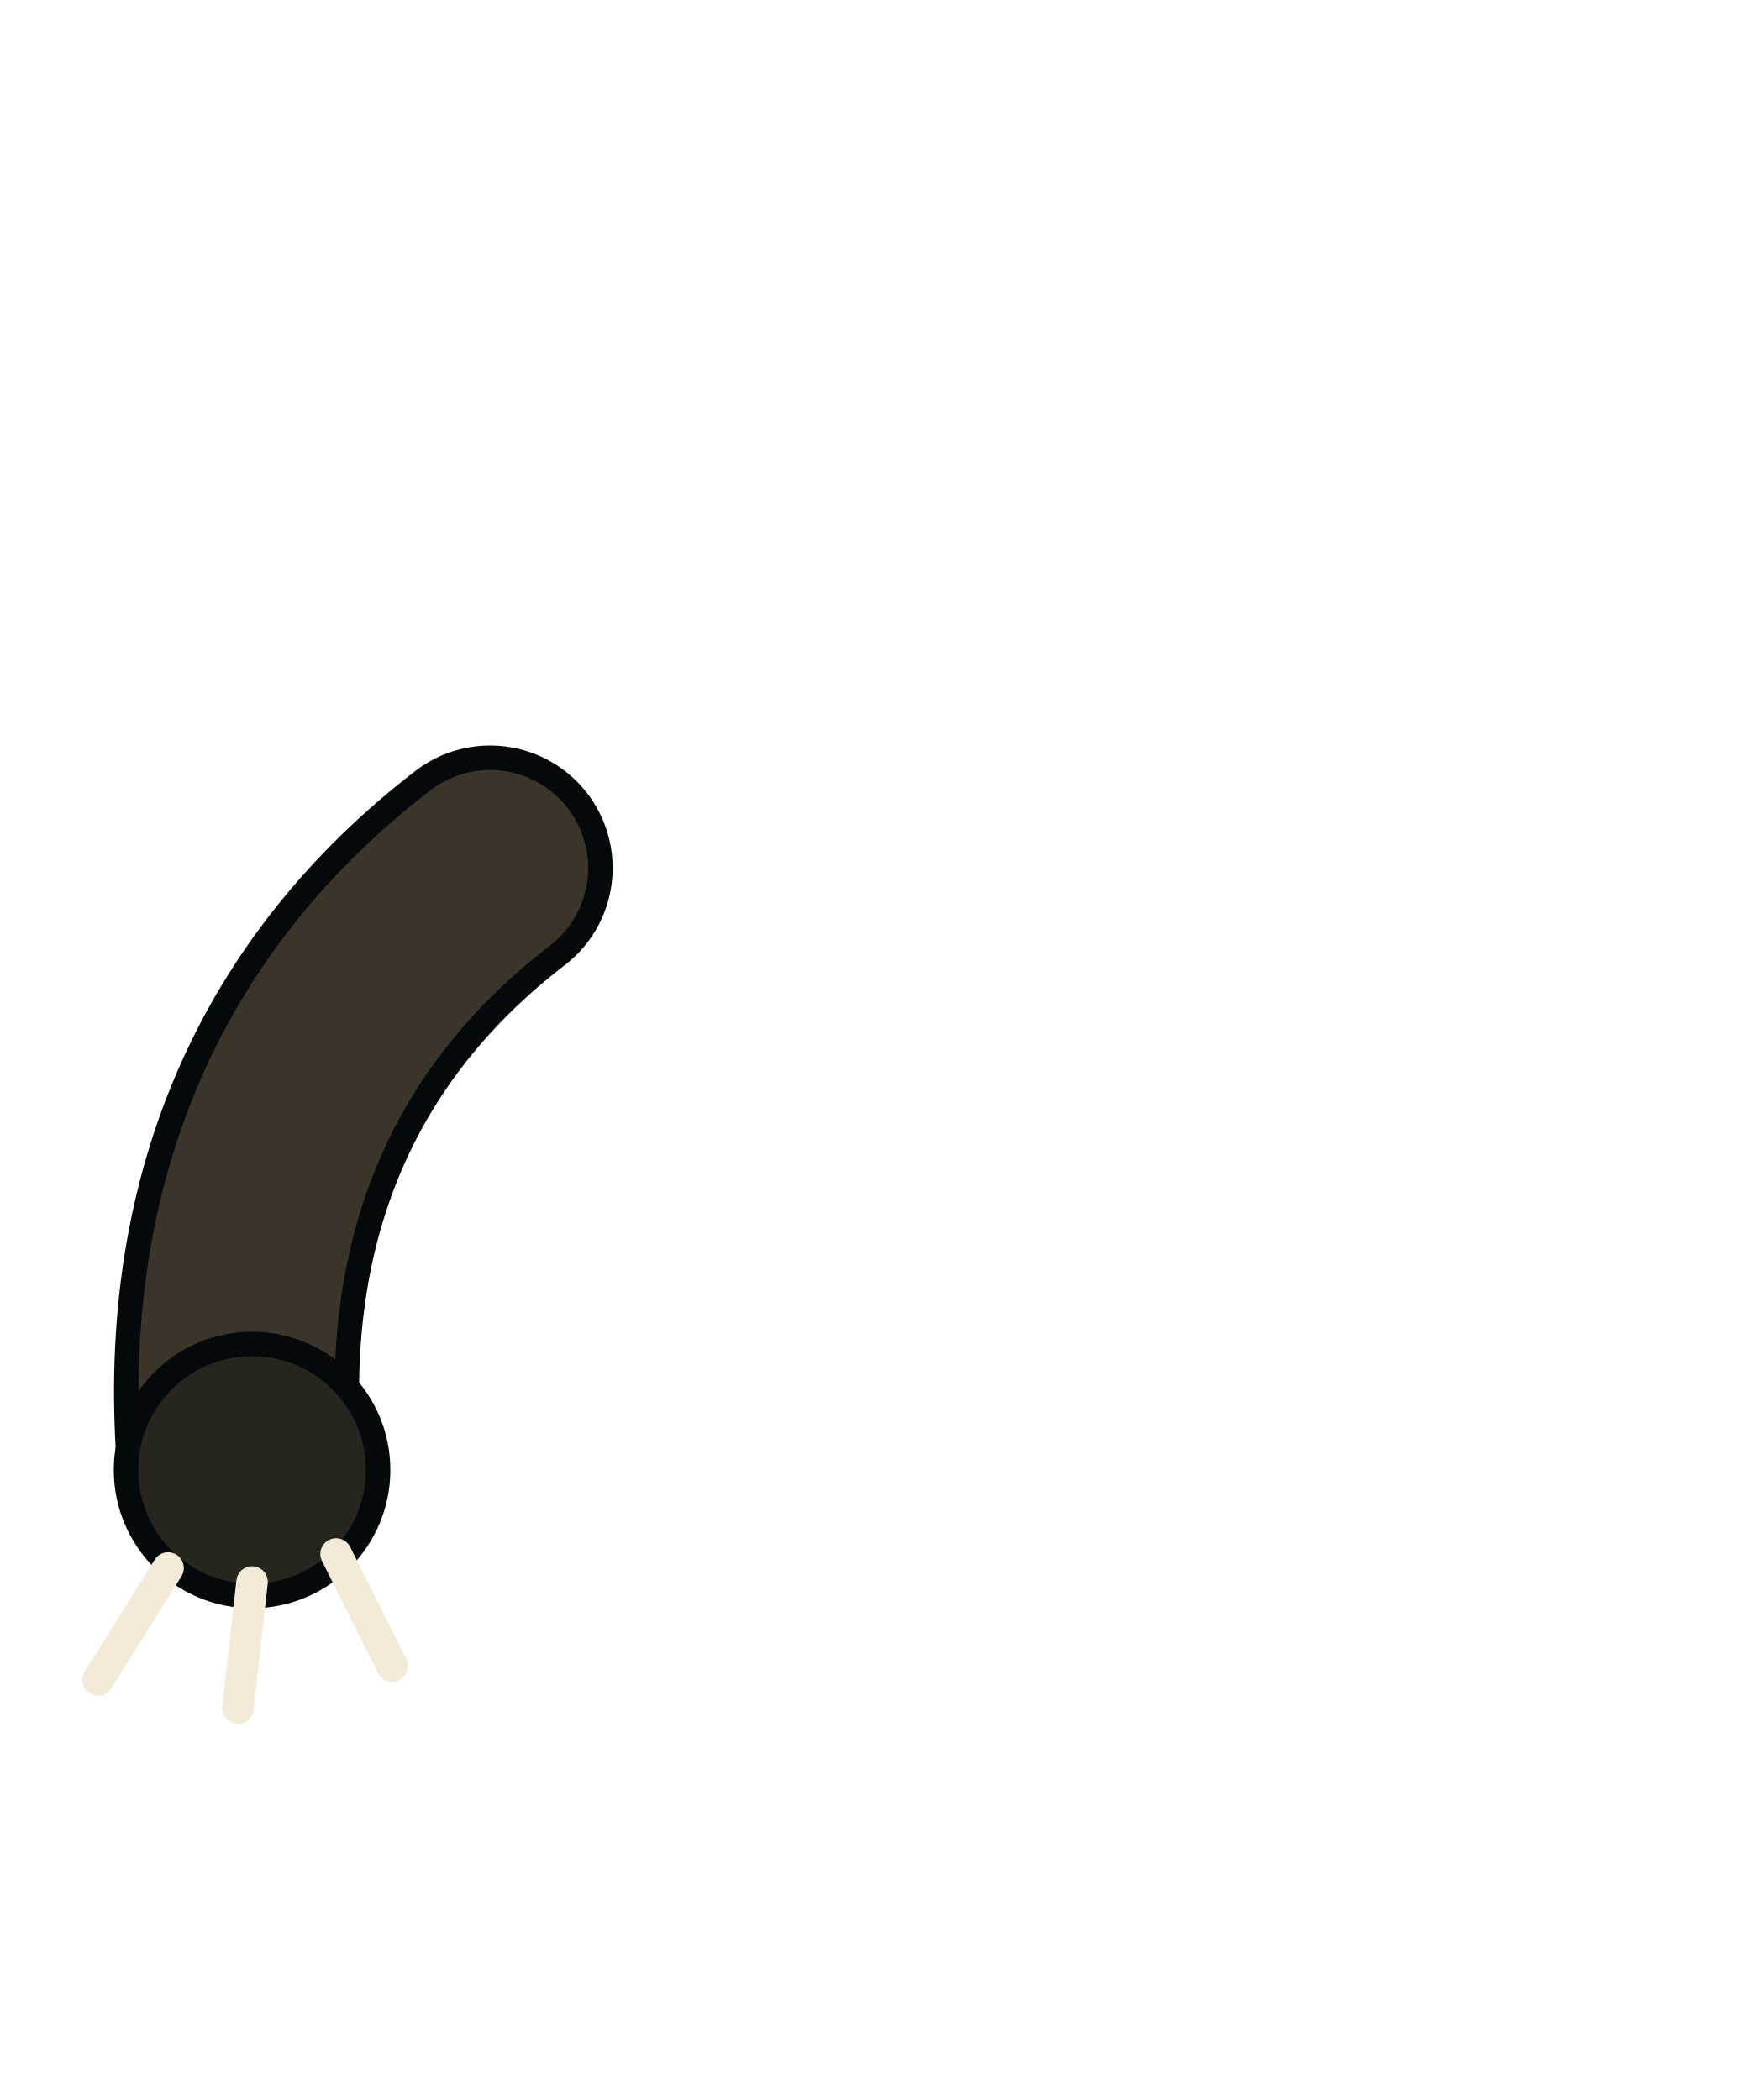
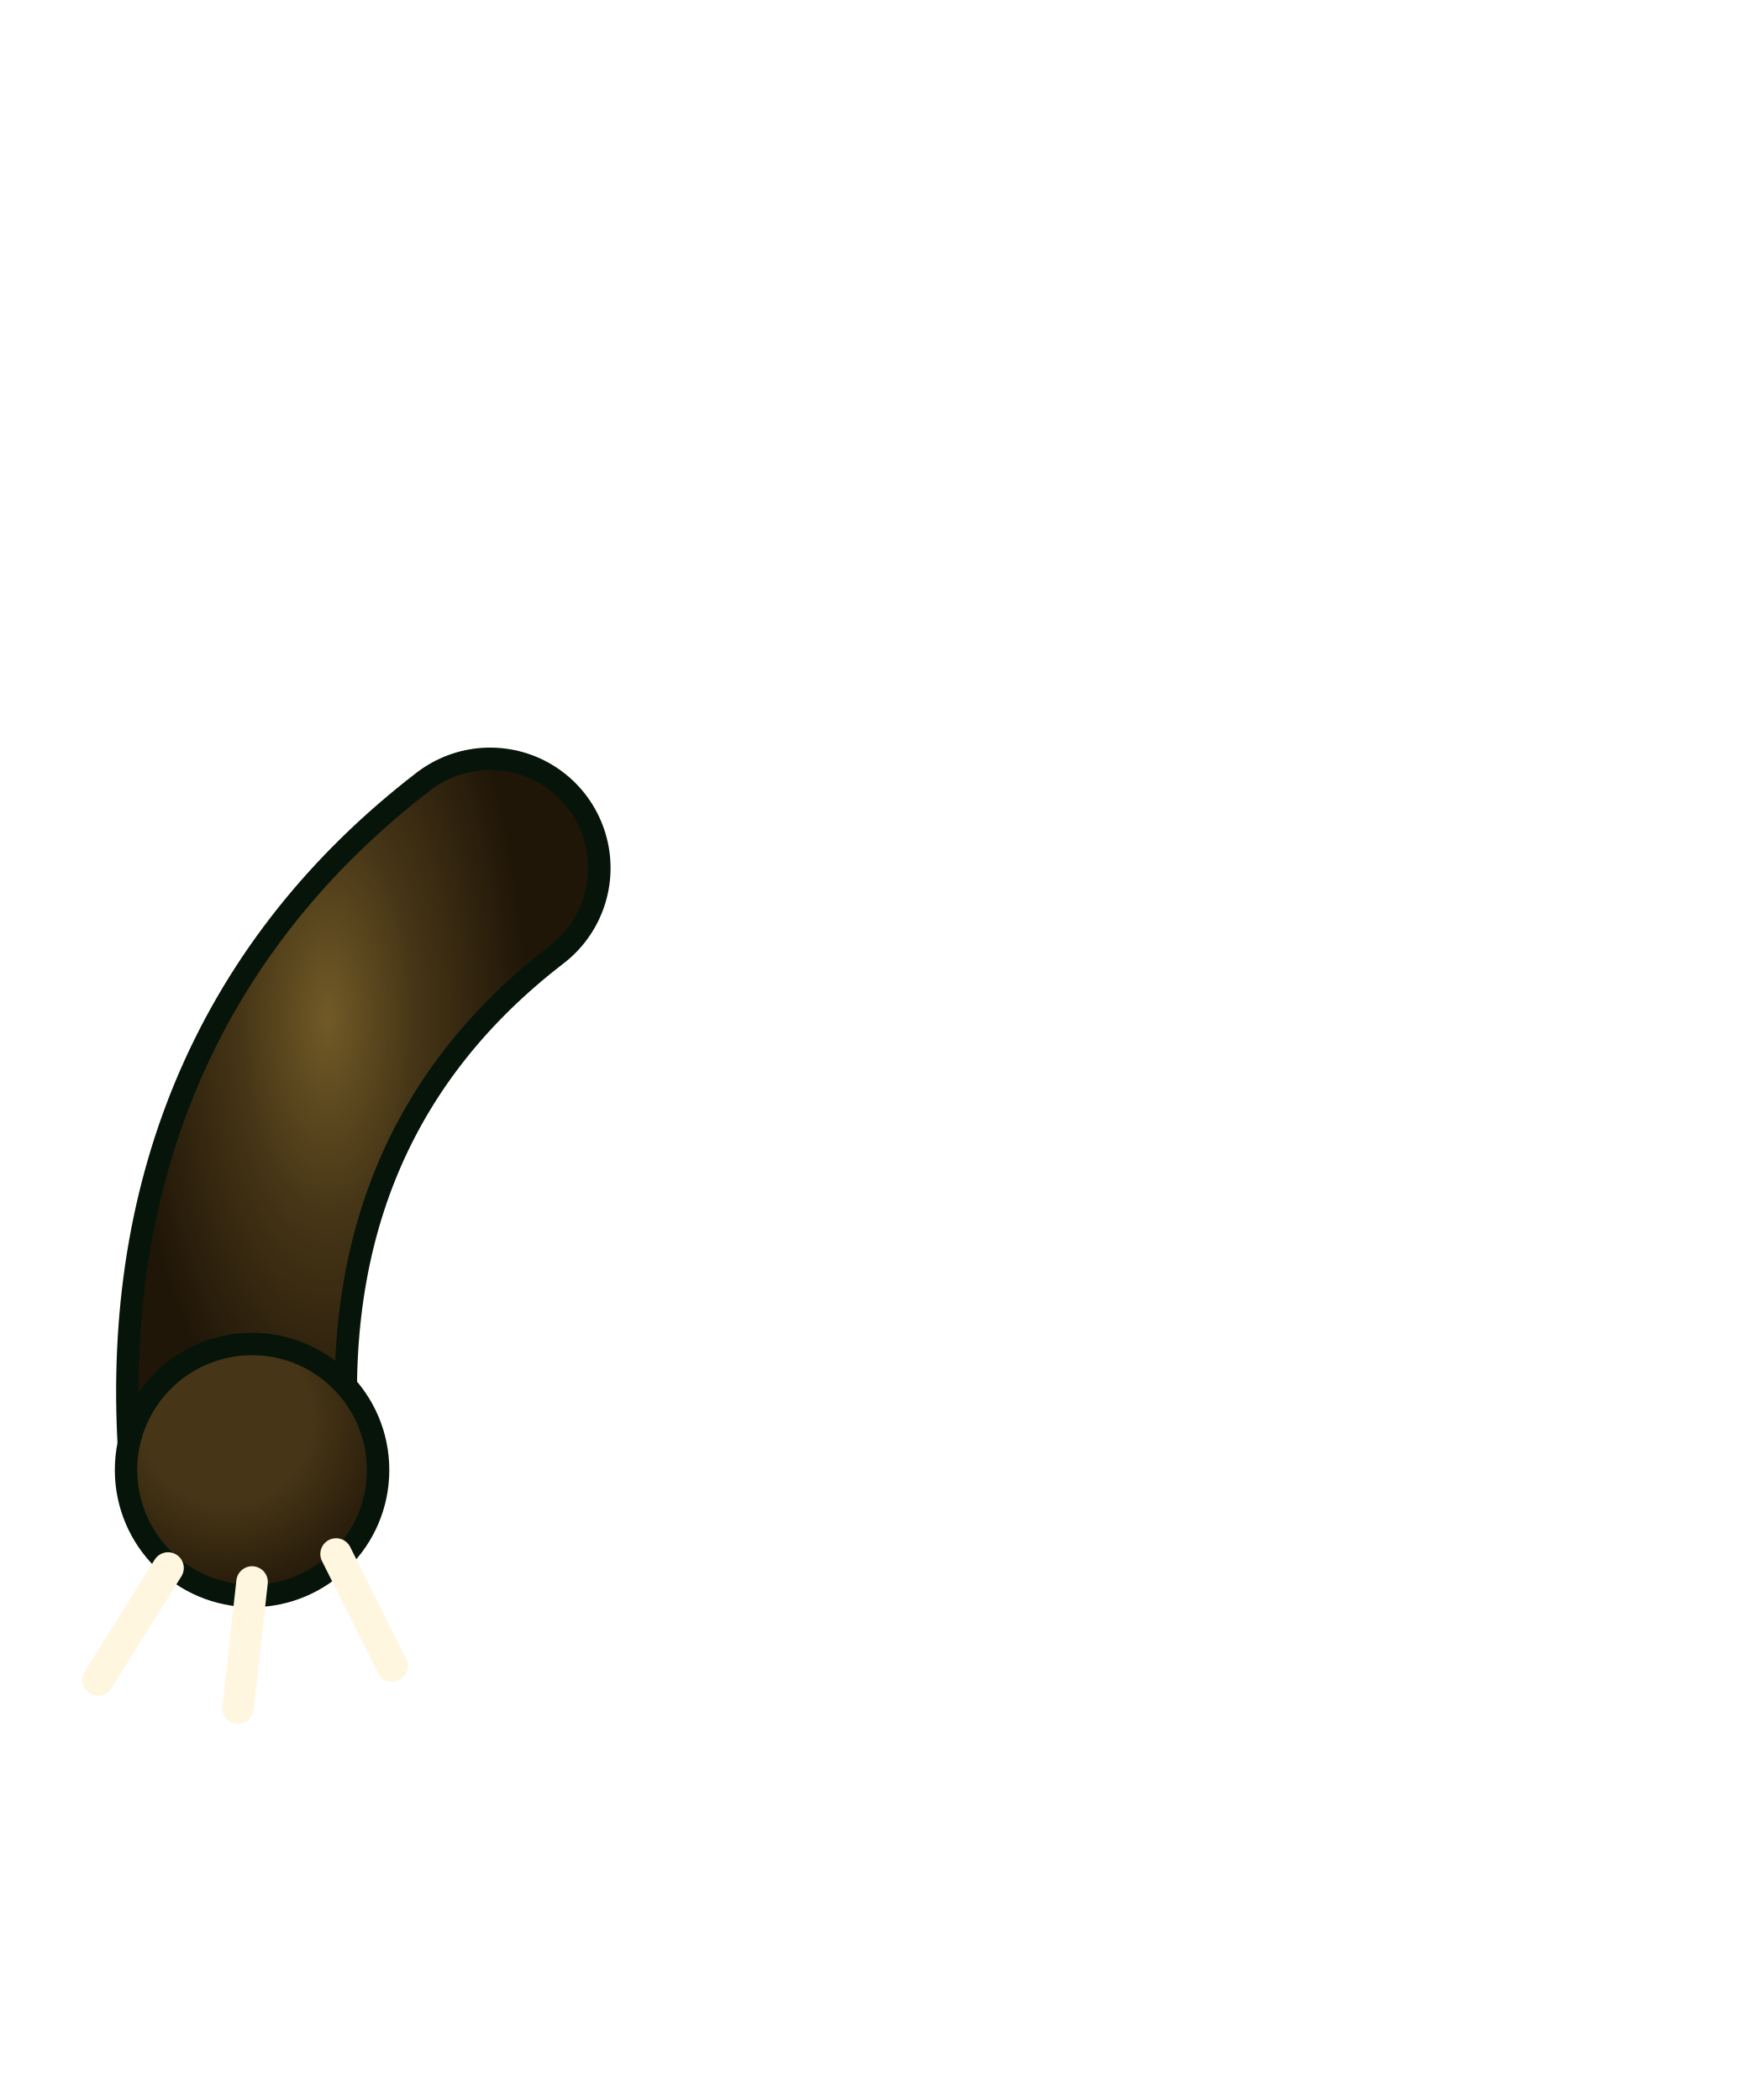
<svg xmlns="http://www.w3.org/2000/svg" viewBox="0 0 250 300" width="250" height="300">
  <defs>
-     <filter id="soft" x="-30%" y="-30%" width="160%" height="160%">
-       <feGaussianBlur stdDeviation="3.2" />
-     </filter>
-     <filter id="glow" x="-60%" y="-60%" width="220%" height="220%">
-       <feGaussianBlur stdDeviation="3.4" result="b" />
+     <radialGradient id="gChao" cx="50%" cy="50%" r="50%">
+       <stop offset="0" stop-color="#7fe0ff" stop-opacity="0.55" />
+       <stop offset="1" stop-color="#b8ff5a" stop-opacity="0" />
+     </radialGradient>
+     <filter id="glow" x="-50%" y="-50%" width="200%" height="200%">
+       <feGaussianBlur stdDeviation="3" result="b" />
      <feMerge>
-         <feMergeNode in="b" />
        <feMergeNode in="b" />
        <feMergeNode in="SourceGraphic" />
      </feMerge>
    </filter>
-     <clipPath id="cRim">
-       <polygon points="0,0 250,0 0,300" />
-     </clipPath>
+     <radialGradient id="gPele" cx="36%" cy="26%" r="78%">
+       <stop offset="0" stop-color="#26b6b4" />
+       <stop offset="0.45" stop-color="#297071" />
+       <stop offset="1" stop-color="#143437" />
+     </radialGradient>
+     <radialGradient id="gPeleEsc" cx="40%" cy="30%" r="75%">
+       <stop offset="0" stop-color="#297071" />
+       <stop offset="0.45" stop-color="#297071" />
+       <stop offset="1" stop-color="#143437" />
+     </radialGradient>
+     <radialGradient id="gCer" cx="38%" cy="28%" r="76%">
+       <stop offset="0" stop-color="#e70011" />
+       <stop offset="0.45" stop-color="#a90c21" />
+       <stop offset="1" stop-color="#4f131f" />
+     </radialGradient>
+     <radialGradient id="gCam" cx="36%" cy="24%" r="80%">
+       <stop offset="0" stop-color="#f2f800" />
+       <stop offset="0.45" stop-color="#aba232" />
+       <stop offset="1" stop-color="#58563a" />
+     </radialGradient>
+     <linearGradient id="gCal" x1="0" y1="0" x2="1" y2="1">
+       <stop offset="0" stop-color="#59371b" />
+       <stop offset="0.5" stop-color="#3e220f" />
+       <stop offset="1" stop-color="#201107" />
+     </linearGradient>
+     <radialGradient id="gOlho" cx="40%" cy="35%" r="70%">
+       <stop offset="0" stop-color="#ebf700" />
+       <stop offset="0.45" stop-color="#ebf700" />
+       <stop offset="1" stop-color="#858441" />
+     </radialGradient>
+     <radialGradient id="gSang" cx="40%" cy="30%" r="75%">
+       <stop offset="0" stop-color="#ad2f00" />
+       <stop offset="0.45" stop-color="#ad2f00" />
+       <stop offset="1" stop-color="#491408" />
+     </radialGradient>
+     <radialGradient id="gFur" cx="36%" cy="26%" r="78%">
+       <stop offset="0" stop-color="#715a27" />
+       <stop offset="0.45" stop-color="#463516" />
+       <stop offset="1" stop-color="#201608" />
+     </radialGradient>
+     <radialGradient id="gFur2" cx="40%" cy="30%" r="75%">
+       <stop offset="0" stop-color="#463516" />
+       <stop offset="0.45" stop-color="#463516" />
+       <stop offset="1" stop-color="#201608" />
+     </radialGradient>
+     <radialGradient id="gBel" cx="40%" cy="30%" r="75%">
+       <stop offset="0" stop-color="#b18d1a" />
+       <stop offset="0.45" stop-color="#725627" />
+       <stop offset="1" stop-color="#3e2d10" />
+     </radialGradient>
+     <radialGradient id="gEye" cx="40%" cy="35%" r="70%">
+       <stop offset="0" stop-color="#fff3c4" />
+       <stop offset="0.45" stop-color="#fff3c4" />
+       <stop offset="1" stop-color="#d9c28a" />
+     </radialGradient>
  </defs>
-   <path d="M70,124 C44,144 32,172 34,206" fill="none" stroke="#04090c" stroke-width="35.0" stroke-linecap="round" stroke-linejoin="round" />
-   <path d="M70,124 C44,144 32,172 34,206" fill="none" stroke="#3b3429" stroke-width="28" stroke-linecap="round" stroke-linejoin="round" />
-   <circle cx="36" cy="210" r="18" fill="#27261e" stroke="#04090c" stroke-width="3.50" stroke-linejoin="round" />
-   <path d="M24,224 L14,240 M36,226 L34,244 M48,222 L56,238" stroke="#f3ead8" stroke-width="4.5" stroke-linecap="round" />
+   <path d="M70,124 C44,144 32,172 34,206" fill="none" stroke="#06140a" stroke-width="34.4" stroke-linecap="round" stroke-linejoin="round" />
+   <path d="M70,124 C44,144 32,172 34,206" fill="none" stroke="url(#gFur)" stroke-width="28" stroke-linecap="round" stroke-linejoin="round" />
+   <circle cx="36" cy="210" r="18" fill="url(#gFur2)" stroke="#06140a" stroke-width="3.2" stroke-linejoin="round" />
+   <path d="M24,224 L14,240 M36,226 L34,244 M48,222 L56,238" stroke="#fff6e0" stroke-width="4.5" stroke-linecap="round" />
</svg>
